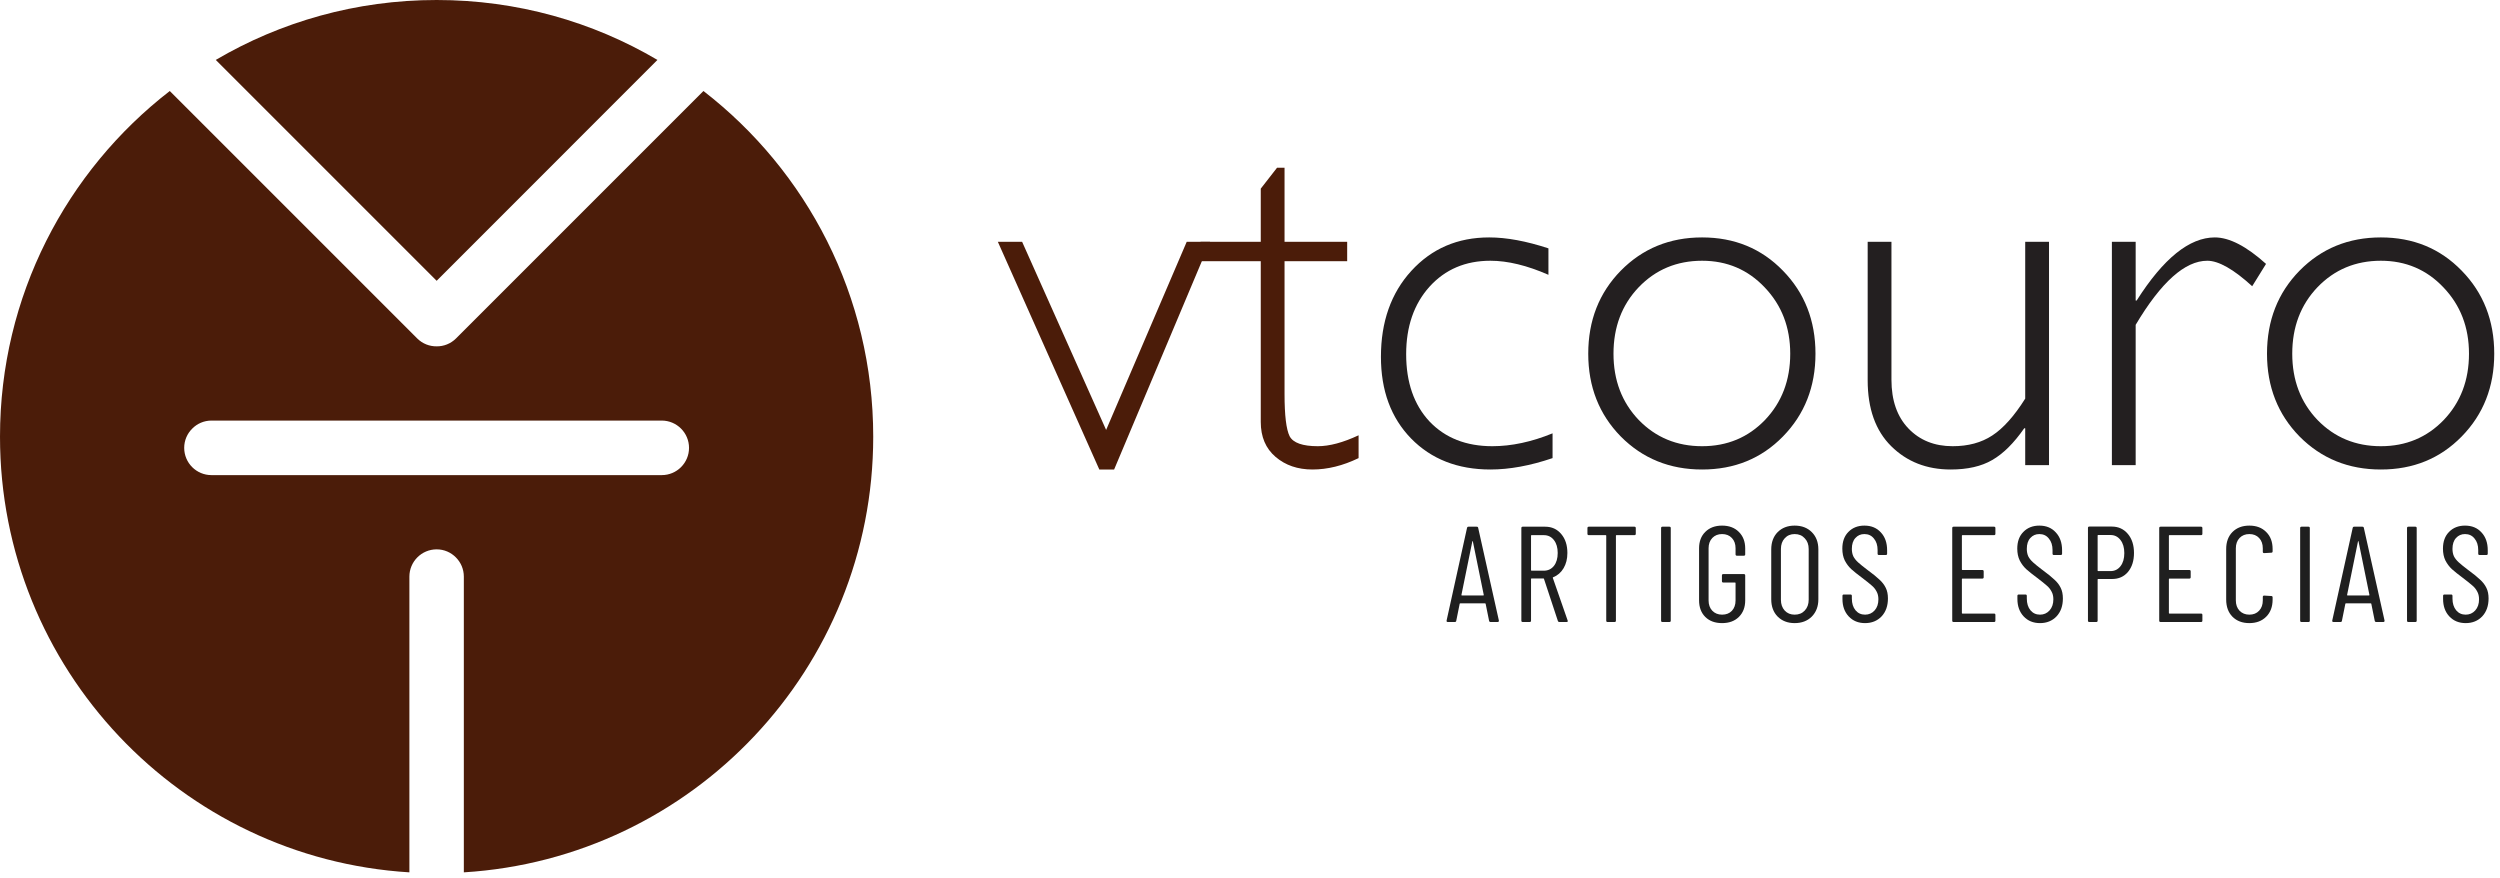
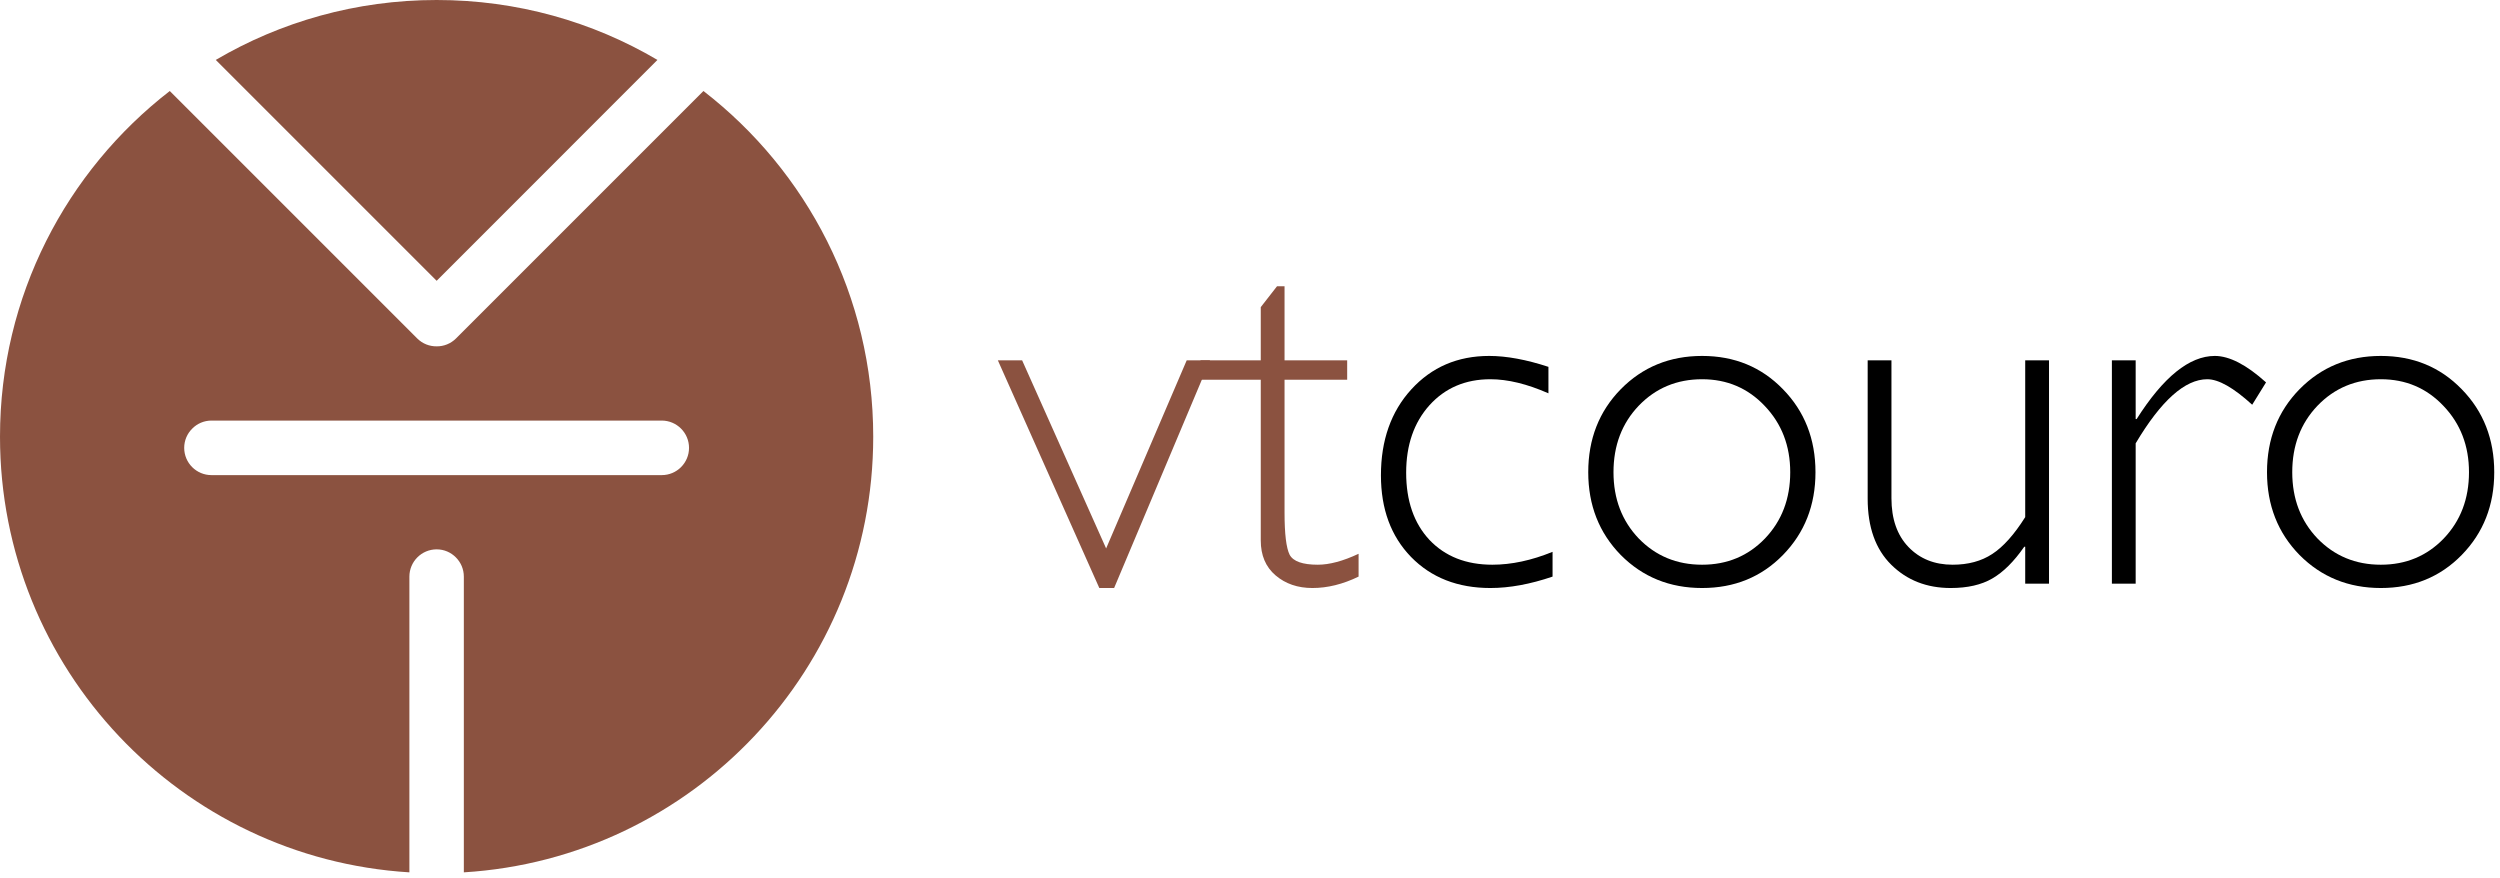
<svg xmlns="http://www.w3.org/2000/svg" width="131" height="46" viewBox="0 0 131 46" fill="none">
-   <path d="M63.405 12.67L58.38 24.602H57.604L52.287 12.67H53.559L57.961 22.529L62.184 12.67H63.405Z" fill="#4B1C09" />
-   <path d="M67.31 8.791V12.67H70.592V13.688H67.31V20.646C67.31 21.766 67.399 22.503 67.577 22.86C67.764 23.207 68.256 23.381 69.053 23.381C69.664 23.381 70.376 23.19 71.19 22.809V24.005C70.368 24.403 69.562 24.602 68.773 24.602C68.001 24.602 67.357 24.382 66.84 23.941C66.322 23.5 66.064 22.889 66.064 22.109V13.688H62.909V12.67H66.064V9.885L66.916 8.791H67.31Z" fill="#4B1C09" />
-   <path d="M81.138 13.014V14.4C80.018 13.909 79.005 13.663 78.097 13.663C76.791 13.663 75.727 14.116 74.905 15.024C74.091 15.931 73.683 17.11 73.683 18.56C73.683 20.036 74.091 21.21 74.905 22.084C75.727 22.949 76.826 23.381 78.199 23.381C79.2 23.381 80.252 23.157 81.354 22.707V24.005C80.184 24.403 79.098 24.602 78.097 24.602C76.385 24.602 74.998 24.06 73.938 22.974C72.886 21.889 72.361 20.464 72.361 18.7C72.361 16.86 72.891 15.359 73.951 14.197C75.019 13.027 76.38 12.441 78.034 12.441C78.941 12.441 79.976 12.632 81.138 13.014Z" fill="#231F20" />
-   <path d="M89.19 12.441C90.886 12.441 92.298 13.022 93.426 14.184C94.562 15.346 95.131 16.796 95.131 18.535C95.131 20.265 94.562 21.711 93.426 22.872C92.298 24.026 90.886 24.602 89.19 24.602C87.494 24.602 86.073 24.026 84.929 22.872C83.792 21.711 83.224 20.265 83.224 18.535C83.224 16.796 83.792 15.346 84.929 14.184C86.073 13.022 87.494 12.441 89.19 12.441ZM89.19 23.381C90.504 23.381 91.603 22.923 92.485 22.007C93.367 21.083 93.808 19.925 93.808 18.535C93.808 17.152 93.362 15.995 92.472 15.062C91.59 14.129 90.496 13.663 89.19 13.663C87.867 13.663 86.76 14.125 85.87 15.049C84.988 15.973 84.547 17.135 84.547 18.535C84.547 19.925 84.988 21.083 85.87 22.007C86.76 22.923 87.867 23.381 89.19 23.381Z" fill="#231F20" />
-   <path d="M106.121 24.373V22.44H106.071C105.528 23.22 104.968 23.776 104.391 24.106C103.823 24.437 103.098 24.602 102.216 24.602C100.961 24.602 99.922 24.195 99.1 23.381C98.277 22.567 97.866 21.414 97.866 19.921V12.67H99.112V19.896C99.112 20.981 99.409 21.834 100.003 22.453C100.596 23.072 101.368 23.381 102.318 23.381C103.132 23.381 103.823 23.195 104.391 22.822C104.968 22.448 105.545 21.804 106.121 20.888V12.67H107.368V24.373H106.121Z" fill="#231F20" />
-   <path d="M118.74 13.828L118.015 14.998C117.04 14.108 116.256 13.663 115.662 13.663C114.492 13.663 113.241 14.782 111.909 17.021V24.373H110.663V12.67H111.909V15.749H111.96C113.36 13.544 114.725 12.441 116.056 12.441C116.82 12.441 117.714 12.904 118.74 13.828Z" fill="#231F20" />
-   <path d="M124.757 12.441C126.453 12.441 127.865 13.022 128.993 14.184C130.13 15.346 130.698 16.796 130.698 18.535C130.698 20.265 130.13 21.711 128.993 22.872C127.865 24.026 126.453 24.602 124.757 24.602C123.061 24.602 121.641 24.026 120.496 22.872C119.359 21.711 118.791 20.265 118.791 18.535C118.791 16.796 119.359 15.346 120.496 14.184C121.641 13.022 123.061 12.441 124.757 12.441ZM124.757 23.381C126.072 23.381 127.17 22.923 128.052 22.007C128.934 21.083 129.375 19.925 129.375 18.535C129.375 17.152 128.93 15.995 128.039 15.062C127.157 14.129 126.063 13.663 124.757 13.663C123.434 13.663 122.328 14.125 121.437 15.049C120.555 15.973 120.114 17.135 120.114 18.535C120.114 19.925 120.555 21.083 121.437 22.007C122.328 22.923 123.434 23.381 124.757 23.381Z" fill="#231F20" />
-   <path d="M78.106 32.593C78.063 32.593 78.037 32.572 78.028 32.529L77.849 31.645C77.849 31.635 77.844 31.628 77.835 31.623C77.83 31.618 77.823 31.616 77.814 31.616H76.522C76.513 31.616 76.503 31.618 76.494 31.623C76.489 31.628 76.486 31.635 76.486 31.645L76.308 32.529C76.303 32.572 76.277 32.593 76.23 32.593H75.866C75.842 32.593 75.823 32.586 75.809 32.572C75.799 32.558 75.797 32.539 75.802 32.515L76.872 27.663C76.881 27.621 76.907 27.599 76.95 27.599H77.378C77.426 27.599 77.452 27.621 77.457 27.663L78.541 32.515V32.529C78.541 32.572 78.52 32.593 78.477 32.593H78.106ZM76.579 31.174C76.579 31.193 76.586 31.202 76.601 31.202H77.728C77.742 31.202 77.749 31.193 77.749 31.174L77.178 28.37C77.174 28.355 77.169 28.348 77.164 28.348C77.159 28.348 77.155 28.355 77.15 28.37L76.579 31.174Z" fill="#1F1F1F" />
-   <path d="M81.717 32.593C81.674 32.593 81.646 32.575 81.632 32.536L80.904 30.332C80.899 30.318 80.89 30.31 80.875 30.31H80.255C80.236 30.31 80.226 30.32 80.226 30.339V32.522C80.226 32.57 80.202 32.593 80.155 32.593H79.791C79.743 32.593 79.719 32.57 79.719 32.522V27.671C79.719 27.623 79.743 27.599 79.791 27.599H80.968C81.315 27.599 81.596 27.728 81.81 27.985C82.024 28.237 82.131 28.567 82.131 28.976C82.131 29.285 82.064 29.552 81.931 29.775C81.798 29.999 81.617 30.156 81.389 30.246C81.37 30.251 81.363 30.263 81.368 30.282L82.145 32.515L82.152 32.544C82.152 32.577 82.131 32.593 82.088 32.593H81.717ZM80.255 28.042C80.236 28.042 80.226 28.051 80.226 28.07V29.875C80.226 29.894 80.236 29.904 80.255 29.904H80.897C81.115 29.904 81.291 29.82 81.425 29.654C81.558 29.483 81.624 29.257 81.624 28.976C81.624 28.696 81.558 28.47 81.425 28.299C81.291 28.127 81.115 28.042 80.897 28.042H80.255Z" fill="#1F1F1F" />
-   <path d="M85.644 27.599C85.691 27.599 85.715 27.623 85.715 27.671V27.97C85.715 28.018 85.691 28.042 85.644 28.042H84.702C84.683 28.042 84.674 28.051 84.674 28.07V32.522C84.674 32.57 84.65 32.593 84.602 32.593H84.238C84.191 32.593 84.167 32.57 84.167 32.522V28.07C84.167 28.051 84.157 28.042 84.138 28.042H83.254C83.206 28.042 83.182 28.018 83.182 27.97V27.671C83.182 27.623 83.206 27.599 83.254 27.599H85.644Z" fill="#1F1F1F" />
-   <path d="M87.112 32.593C87.065 32.593 87.041 32.57 87.041 32.522V27.671C87.041 27.623 87.065 27.599 87.112 27.599H87.476C87.524 27.599 87.548 27.623 87.548 27.671V32.522C87.548 32.57 87.524 32.593 87.476 32.593H87.112Z" fill="#1F1F1F" />
-   <path d="M90.236 32.651C89.87 32.651 89.578 32.544 89.359 32.33C89.14 32.111 89.031 31.821 89.031 31.459V28.734C89.031 28.372 89.14 28.084 89.359 27.87C89.578 27.652 89.87 27.542 90.236 27.542C90.603 27.542 90.895 27.652 91.114 27.87C91.337 28.089 91.449 28.379 91.449 28.741V29.048C91.449 29.095 91.425 29.119 91.378 29.119H91.014C90.966 29.119 90.943 29.095 90.943 29.048V28.727C90.943 28.503 90.878 28.325 90.75 28.191C90.622 28.053 90.45 27.985 90.236 27.985C90.027 27.985 89.856 28.053 89.723 28.191C89.594 28.329 89.53 28.508 89.53 28.727V31.466C89.53 31.685 89.594 31.863 89.723 32.001C89.856 32.139 90.027 32.208 90.236 32.208C90.45 32.208 90.622 32.142 90.75 32.008C90.878 31.87 90.943 31.69 90.943 31.466V30.553C90.943 30.534 90.933 30.524 90.914 30.524H90.3C90.253 30.524 90.229 30.501 90.229 30.453V30.154C90.229 30.106 90.253 30.082 90.3 30.082H91.378C91.425 30.082 91.449 30.106 91.449 30.154V31.459C91.449 31.821 91.337 32.111 91.114 32.33C90.895 32.544 90.603 32.651 90.236 32.651Z" fill="#1F1F1F" />
-   <path d="M94.04 32.651C93.674 32.651 93.377 32.536 93.148 32.308C92.925 32.08 92.813 31.778 92.813 31.402V28.791C92.813 28.415 92.925 28.113 93.148 27.885C93.377 27.656 93.674 27.542 94.04 27.542C94.411 27.542 94.711 27.656 94.939 27.885C95.168 28.113 95.282 28.415 95.282 28.791V31.402C95.282 31.773 95.168 32.075 94.939 32.308C94.711 32.536 94.411 32.651 94.04 32.651ZM94.04 32.208C94.259 32.208 94.435 32.137 94.568 31.994C94.706 31.847 94.775 31.659 94.775 31.431V28.769C94.775 28.536 94.706 28.348 94.568 28.206C94.435 28.058 94.259 27.985 94.04 27.985C93.826 27.985 93.653 28.058 93.519 28.206C93.386 28.348 93.32 28.536 93.32 28.769V31.431C93.32 31.659 93.386 31.847 93.519 31.994C93.653 32.137 93.826 32.208 94.04 32.208Z" fill="#1F1F1F" />
-   <path d="M97.729 32.651C97.377 32.651 97.092 32.534 96.873 32.301C96.654 32.068 96.545 31.764 96.545 31.388V31.224C96.545 31.176 96.569 31.152 96.616 31.152H96.966C97.013 31.152 97.037 31.176 97.037 31.224V31.366C97.037 31.618 97.101 31.823 97.23 31.98C97.358 32.132 97.525 32.208 97.729 32.208C97.929 32.208 98.096 32.135 98.229 31.987C98.362 31.84 98.428 31.645 98.428 31.402C98.428 31.24 98.395 31.102 98.329 30.988C98.267 30.869 98.183 30.767 98.079 30.681C97.979 30.591 97.81 30.456 97.572 30.275C97.335 30.099 97.147 29.949 97.009 29.825C96.871 29.697 96.757 29.545 96.666 29.369C96.581 29.193 96.538 28.986 96.538 28.748C96.538 28.377 96.645 28.084 96.859 27.87C97.073 27.652 97.351 27.542 97.694 27.542C98.055 27.542 98.343 27.661 98.557 27.899C98.776 28.132 98.885 28.444 98.885 28.834V29.012C98.885 29.059 98.861 29.083 98.814 29.083H98.457C98.409 29.083 98.386 29.059 98.386 29.012V28.826C98.386 28.574 98.322 28.372 98.193 28.22C98.069 28.063 97.903 27.985 97.694 27.985C97.503 27.985 97.346 28.053 97.223 28.191C97.099 28.325 97.037 28.515 97.037 28.762C97.037 28.91 97.063 29.041 97.116 29.155C97.173 29.264 97.256 29.369 97.365 29.468C97.475 29.568 97.636 29.699 97.851 29.861C98.136 30.07 98.348 30.241 98.486 30.375C98.628 30.503 98.738 30.646 98.814 30.803C98.89 30.955 98.928 31.14 98.928 31.359C98.928 31.749 98.816 32.063 98.593 32.301C98.369 32.534 98.081 32.651 97.729 32.651Z" fill="#1F1F1F" />
-   <path d="M104.559 27.97C104.559 28.018 104.535 28.042 104.487 28.042H102.832C102.813 28.042 102.803 28.051 102.803 28.07V29.84C102.803 29.859 102.813 29.868 102.832 29.868H103.874C103.921 29.868 103.945 29.892 103.945 29.939V30.246C103.945 30.294 103.921 30.318 103.874 30.318H102.832C102.813 30.318 102.803 30.327 102.803 30.346V32.123C102.803 32.142 102.813 32.151 102.832 32.151H104.487C104.535 32.151 104.559 32.175 104.559 32.222V32.522C104.559 32.57 104.535 32.593 104.487 32.593H102.368C102.321 32.593 102.297 32.57 102.297 32.522V27.671C102.297 27.623 102.321 27.599 102.368 27.599H104.487C104.535 27.599 104.559 27.623 104.559 27.671V27.97Z" fill="#1F1F1F" />
-   <path d="M106.897 32.651C106.545 32.651 106.259 32.534 106.041 32.301C105.822 32.068 105.712 31.764 105.712 31.388V31.224C105.712 31.176 105.736 31.152 105.784 31.152H106.133C106.181 31.152 106.205 31.176 106.205 31.224V31.366C106.205 31.618 106.269 31.823 106.397 31.98C106.526 32.132 106.692 32.208 106.897 32.208C107.096 32.208 107.263 32.135 107.396 31.987C107.529 31.84 107.596 31.645 107.596 31.402C107.596 31.24 107.563 31.102 107.496 30.988C107.434 30.869 107.351 30.767 107.246 30.681C107.146 30.591 106.978 30.456 106.74 30.275C106.502 30.099 106.314 29.949 106.176 29.825C106.038 29.697 105.924 29.545 105.834 29.369C105.748 29.193 105.705 28.986 105.705 28.748C105.705 28.377 105.812 28.084 106.026 27.87C106.24 27.652 106.519 27.542 106.861 27.542C107.223 27.542 107.51 27.661 107.724 27.899C107.943 28.132 108.053 28.444 108.053 28.834V29.012C108.053 29.059 108.029 29.083 107.981 29.083H107.624C107.577 29.083 107.553 29.059 107.553 29.012V28.826C107.553 28.574 107.489 28.372 107.36 28.22C107.237 28.063 107.07 27.985 106.861 27.985C106.671 27.985 106.514 28.053 106.39 28.191C106.266 28.325 106.205 28.515 106.205 28.762C106.205 28.91 106.231 29.041 106.283 29.155C106.34 29.264 106.423 29.369 106.533 29.468C106.642 29.568 106.804 29.699 107.018 29.861C107.303 30.07 107.515 30.241 107.653 30.375C107.796 30.503 107.905 30.646 107.981 30.803C108.057 30.955 108.095 31.14 108.095 31.359C108.095 31.749 107.984 32.063 107.76 32.301C107.536 32.534 107.249 32.651 106.897 32.651Z" fill="#1F1F1F" />
-   <path d="M110.658 27.592C111.005 27.592 111.286 27.721 111.5 27.977C111.714 28.23 111.821 28.562 111.821 28.976C111.821 29.385 111.716 29.716 111.507 29.968C111.298 30.215 111.022 30.339 110.679 30.339H109.944C109.925 30.339 109.916 30.349 109.916 30.367V32.522C109.916 32.57 109.892 32.593 109.845 32.593H109.481C109.433 32.593 109.409 32.57 109.409 32.522V27.663C109.409 27.616 109.433 27.592 109.481 27.592H110.658ZM110.594 29.925C110.808 29.925 110.981 29.84 111.115 29.668C111.248 29.497 111.314 29.269 111.314 28.983C111.314 28.698 111.248 28.47 111.115 28.299C110.981 28.122 110.808 28.035 110.594 28.035H109.944C109.925 28.035 109.916 28.044 109.916 28.063V29.897C109.916 29.916 109.925 29.925 109.944 29.925H110.594Z" fill="#1F1F1F" />
-   <path d="M115.405 27.97C115.405 28.018 115.381 28.042 115.334 28.042H113.679C113.66 28.042 113.65 28.051 113.65 28.07V29.84C113.65 29.859 113.66 29.868 113.679 29.868H114.72C114.768 29.868 114.792 29.892 114.792 29.939V30.246C114.792 30.294 114.768 30.318 114.72 30.318H113.679C113.66 30.318 113.65 30.327 113.65 30.346V32.123C113.65 32.142 113.66 32.151 113.679 32.151H115.334C115.381 32.151 115.405 32.175 115.405 32.222V32.522C115.405 32.57 115.381 32.593 115.334 32.593H113.215C113.167 32.593 113.143 32.57 113.143 32.522V27.671C113.143 27.623 113.167 27.599 113.215 27.599H115.334C115.381 27.599 115.405 27.623 115.405 27.671V27.97Z" fill="#1F1F1F" />
-   <path d="M117.865 32.651C117.498 32.651 117.203 32.539 116.98 32.315C116.761 32.092 116.652 31.792 116.652 31.416V28.769C116.652 28.398 116.761 28.101 116.98 27.878C117.203 27.654 117.498 27.542 117.865 27.542C118.236 27.542 118.53 27.654 118.749 27.878C118.973 28.096 119.085 28.394 119.085 28.769V28.891C119.085 28.938 119.061 28.962 119.013 28.962L118.642 28.983C118.595 28.983 118.571 28.96 118.571 28.912V28.734C118.571 28.51 118.507 28.329 118.378 28.191C118.25 28.053 118.079 27.985 117.865 27.985C117.655 27.985 117.484 28.053 117.351 28.191C117.222 28.329 117.158 28.51 117.158 28.734V31.459C117.158 31.683 117.222 31.863 117.351 32.001C117.484 32.139 117.655 32.208 117.865 32.208C118.079 32.208 118.25 32.139 118.378 32.001C118.507 31.863 118.571 31.683 118.571 31.459V31.281C118.571 31.233 118.595 31.209 118.642 31.209L119.013 31.231C119.061 31.231 119.085 31.255 119.085 31.302V31.416C119.085 31.792 118.973 32.092 118.749 32.315C118.526 32.539 118.231 32.651 117.865 32.651Z" fill="#1F1F1F" />
-   <path d="M120.599 32.593C120.552 32.593 120.528 32.57 120.528 32.522V27.671C120.528 27.623 120.552 27.599 120.599 27.599H120.963C121.011 27.599 121.034 27.623 121.034 27.671V32.522C121.034 32.57 121.011 32.593 120.963 32.593H120.599Z" fill="#1F1F1F" />
-   <path d="M124.515 32.593C124.472 32.593 124.446 32.572 124.436 32.529L124.258 31.645C124.258 31.635 124.253 31.628 124.244 31.623C124.239 31.618 124.232 31.616 124.222 31.616H122.931C122.922 31.616 122.912 31.618 122.903 31.623C122.898 31.628 122.895 31.635 122.895 31.645L122.717 32.529C122.712 32.572 122.686 32.593 122.639 32.593H122.275C122.251 32.593 122.232 32.586 122.218 32.572C122.208 32.558 122.206 32.539 122.21 32.515L123.281 27.663C123.29 27.621 123.316 27.599 123.359 27.599H123.787C123.835 27.599 123.861 27.621 123.866 27.663L124.95 32.515V32.529C124.95 32.572 124.929 32.593 124.886 32.593H124.515ZM122.988 31.174C122.988 31.193 122.995 31.202 123.01 31.202H124.137C124.151 31.202 124.158 31.193 124.158 31.174L123.587 28.37C123.583 28.355 123.578 28.348 123.573 28.348C123.568 28.348 123.564 28.355 123.559 28.37L122.988 31.174Z" fill="#1F1F1F" />
-   <path d="M126.2 32.593C126.152 32.593 126.128 32.57 126.128 32.522V27.671C126.128 27.623 126.152 27.599 126.2 27.599H126.564C126.611 27.599 126.635 27.623 126.635 27.671V32.522C126.635 32.57 126.611 32.593 126.564 32.593H126.2Z" fill="#1F1F1F" />
-   <path d="M129.202 32.651C128.85 32.651 128.565 32.534 128.346 32.301C128.127 32.068 128.018 31.764 128.018 31.388V31.224C128.018 31.176 128.042 31.152 128.089 31.152H128.439C128.487 31.152 128.51 31.176 128.51 31.224V31.366C128.51 31.618 128.575 31.823 128.703 31.98C128.831 32.132 128.998 32.208 129.202 32.208C129.402 32.208 129.569 32.135 129.702 31.987C129.835 31.84 129.902 31.645 129.902 31.402C129.902 31.24 129.868 31.102 129.802 30.988C129.74 30.869 129.657 30.767 129.552 30.681C129.452 30.591 129.283 30.456 129.045 30.275C128.808 30.099 128.62 29.949 128.482 29.825C128.344 29.697 128.23 29.545 128.139 29.369C128.054 29.193 128.011 28.986 128.011 28.748C128.011 28.377 128.118 28.084 128.332 27.87C128.546 27.652 128.824 27.542 129.167 27.542C129.528 27.542 129.816 27.661 130.03 27.899C130.249 28.132 130.358 28.444 130.358 28.834V29.012C130.358 29.059 130.334 29.083 130.287 29.083H129.93C129.883 29.083 129.859 29.059 129.859 29.012V28.826C129.859 28.574 129.795 28.372 129.666 28.22C129.542 28.063 129.376 27.985 129.167 27.985C128.976 27.985 128.819 28.053 128.696 28.191C128.572 28.325 128.51 28.515 128.51 28.762C128.51 28.91 128.536 29.041 128.589 29.155C128.646 29.264 128.729 29.369 128.839 29.468C128.948 29.568 129.11 29.699 129.324 29.861C129.609 30.07 129.821 30.241 129.959 30.375C130.101 30.503 130.211 30.646 130.287 30.803C130.363 30.955 130.401 31.14 130.401 31.359C130.401 31.749 130.289 32.063 130.066 32.301C129.842 32.534 129.554 32.651 129.202 32.651Z" fill="#1F1F1F" />
-   <path d="M36.861 4.769L23.899 17.731C23.616 18.014 23.246 18.153 22.881 18.148C22.511 18.153 22.141 18.014 21.858 17.731L8.896 4.769C3.485 8.958 0 15.511 0 22.881C0 35.036 9.482 44.976 21.452 45.711V30.215C21.452 29.429 22.09 28.786 22.881 28.786C23.272 28.786 23.631 28.946 23.888 29.208C24.145 29.465 24.305 29.819 24.305 30.215V45.711C36.275 44.976 45.757 35.036 45.757 22.881C45.757 15.511 42.272 8.953 36.861 4.769ZM35.684 24.48C35.427 24.736 35.072 24.896 34.676 24.896H11.081C10.294 24.896 9.652 24.259 9.652 23.467C9.652 23.076 9.811 22.717 10.073 22.46C10.33 22.198 10.69 22.038 11.081 22.038H34.676C35.463 22.038 36.105 22.681 36.105 23.467C36.105 23.863 35.946 24.217 35.684 24.48Z" fill="#4B1C09" />
-   <path d="M34.45 3.14L22.881 14.714L11.307 3.14C14.699 1.146 18.656 0 22.881 0C27.106 0 31.058 1.141 34.45 3.14Z" fill="#4B1C09" />
+   <path d="M63.405 18.88L58.38 30.812H57.604L52.287 18.88H53.559L57.961 28.738L62.184 18.88H63.405Z" fill="#8B5240" />
+   <path d="M67.31 15V18.88H70.592V19.898H67.31V26.856C67.31 27.975 67.399 28.713 67.577 29.069C67.764 29.417 68.256 29.591 69.053 29.591C69.664 29.591 70.376 29.4 71.19 29.018V30.214C70.368 30.613 69.562 30.812 68.773 30.812C68.001 30.812 67.357 30.591 66.84 30.15C66.322 29.709 66.064 29.099 66.064 28.319V19.898H62.909V18.88H66.064V16.094L66.916 15H67.31Z" fill="#8B5240" />
+   <path d="M81.138 19.223V20.61C80.018 20.118 79.005 19.872 78.097 19.872C76.791 19.872 75.727 20.326 74.905 21.233C74.091 22.141 73.683 23.319 73.683 24.77C73.683 26.245 74.091 27.42 74.905 28.293C75.727 29.158 76.826 29.591 78.199 29.591C79.2 29.591 80.252 29.366 81.354 28.916V30.214C80.184 30.613 79.098 30.812 78.097 30.812C76.385 30.812 74.998 30.269 73.938 29.184C72.886 28.098 72.361 26.673 72.361 24.91C72.361 23.069 72.891 21.568 73.951 20.406C75.019 19.236 76.38 18.651 78.034 18.651C78.941 18.651 79.976 18.842 81.138 19.223Z" fill="black" />
+   <path d="M89.19 18.651C90.886 18.651 92.298 19.232 93.426 20.394C94.562 21.555 95.131 23.006 95.131 24.744C95.131 26.474 94.562 27.92 93.426 29.082C92.298 30.235 90.886 30.812 89.19 30.812C87.494 30.812 86.073 30.235 84.929 29.082C83.792 27.92 83.224 26.474 83.224 24.744C83.224 23.006 83.792 21.555 84.929 20.394C86.073 19.232 87.494 18.651 89.19 18.651ZM89.19 29.591C90.504 29.591 91.603 29.133 92.485 28.217C93.367 27.293 93.808 26.135 93.808 24.744C93.808 23.362 93.362 22.204 92.472 21.271C91.59 20.338 90.496 19.872 89.19 19.872C87.867 19.872 86.76 20.334 85.87 21.259C84.988 22.183 84.547 23.345 84.547 24.744C84.547 26.135 84.988 27.293 85.87 28.217C86.76 29.133 87.867 29.591 89.19 29.591Z" fill="black" />
+   <path d="M106.121 30.583V28.649H106.071C105.528 29.43 104.968 29.985 104.391 30.316C103.823 30.646 103.098 30.812 102.216 30.812C100.961 30.812 99.922 30.405 99.1 29.591C98.277 28.777 97.866 27.623 97.866 26.131V18.88H99.112V26.105C99.112 27.191 99.409 28.043 100.003 28.662C100.596 29.281 101.368 29.591 102.318 29.591C103.132 29.591 103.823 29.404 104.391 29.031C104.968 28.658 105.545 28.013 106.121 27.097V18.88H107.368V30.583H106.121Z" fill="black" />
+   <path d="M118.74 20.037L118.015 21.208C117.04 20.317 116.256 19.872 115.662 19.872C114.492 19.872 113.241 20.991 111.909 23.23V30.583H110.663V18.88H111.909V21.958H111.96C113.36 19.753 114.725 18.651 116.056 18.651C116.82 18.651 117.714 19.113 118.74 20.037Z" fill="black" />
+   <path d="M124.757 18.651C126.453 18.651 127.865 19.232 128.993 20.394C130.13 21.555 130.698 23.006 130.698 24.744C130.698 26.474 130.13 27.92 128.993 29.082C127.865 30.235 126.453 30.812 124.757 30.812C123.061 30.812 121.641 30.235 120.496 29.082C119.359 27.92 118.791 26.474 118.791 24.744C118.791 23.006 119.359 21.555 120.496 20.394C121.641 19.232 123.061 18.651 124.757 18.651ZM124.757 29.591C126.072 29.591 127.17 29.133 128.052 28.217C128.934 27.293 129.375 26.135 129.375 24.744C129.375 23.362 128.93 22.204 128.039 21.271C127.157 20.338 126.063 19.872 124.757 19.872C123.434 19.872 122.328 20.334 121.437 21.259C120.555 22.183 120.114 23.345 120.114 24.744C120.114 26.135 120.555 27.293 121.437 28.217C122.328 29.133 123.434 29.591 124.757 29.591Z" fill="black" />
+   <path d="M36.861 4.769L23.899 17.731C23.616 18.014 23.246 18.153 22.881 18.148C22.511 18.153 22.141 18.014 21.858 17.731L8.896 4.769C3.485 8.958 0 15.511 0 22.881C0 35.036 9.482 44.976 21.452 45.711V30.215C21.452 29.429 22.09 28.786 22.881 28.786C23.272 28.786 23.631 28.946 23.888 29.208C24.145 29.465 24.305 29.819 24.305 30.215V45.711C36.275 44.976 45.757 35.036 45.757 22.881C45.757 15.511 42.272 8.953 36.861 4.769ZM35.684 24.48C35.427 24.736 35.072 24.896 34.676 24.896H11.081C10.294 24.896 9.652 24.259 9.652 23.467C9.652 23.076 9.811 22.717 10.073 22.46C10.33 22.198 10.69 22.038 11.081 22.038H34.676C35.463 22.038 36.105 22.681 36.105 23.467C36.105 23.863 35.946 24.217 35.684 24.48Z" fill="#8B5240" />
+   <path d="M34.45 3.14L22.881 14.714L11.307 3.14C14.699 1.146 18.656 0 22.881 0C27.106 0 31.058 1.141 34.45 3.14Z" fill="#8B5240" />
</svg>
